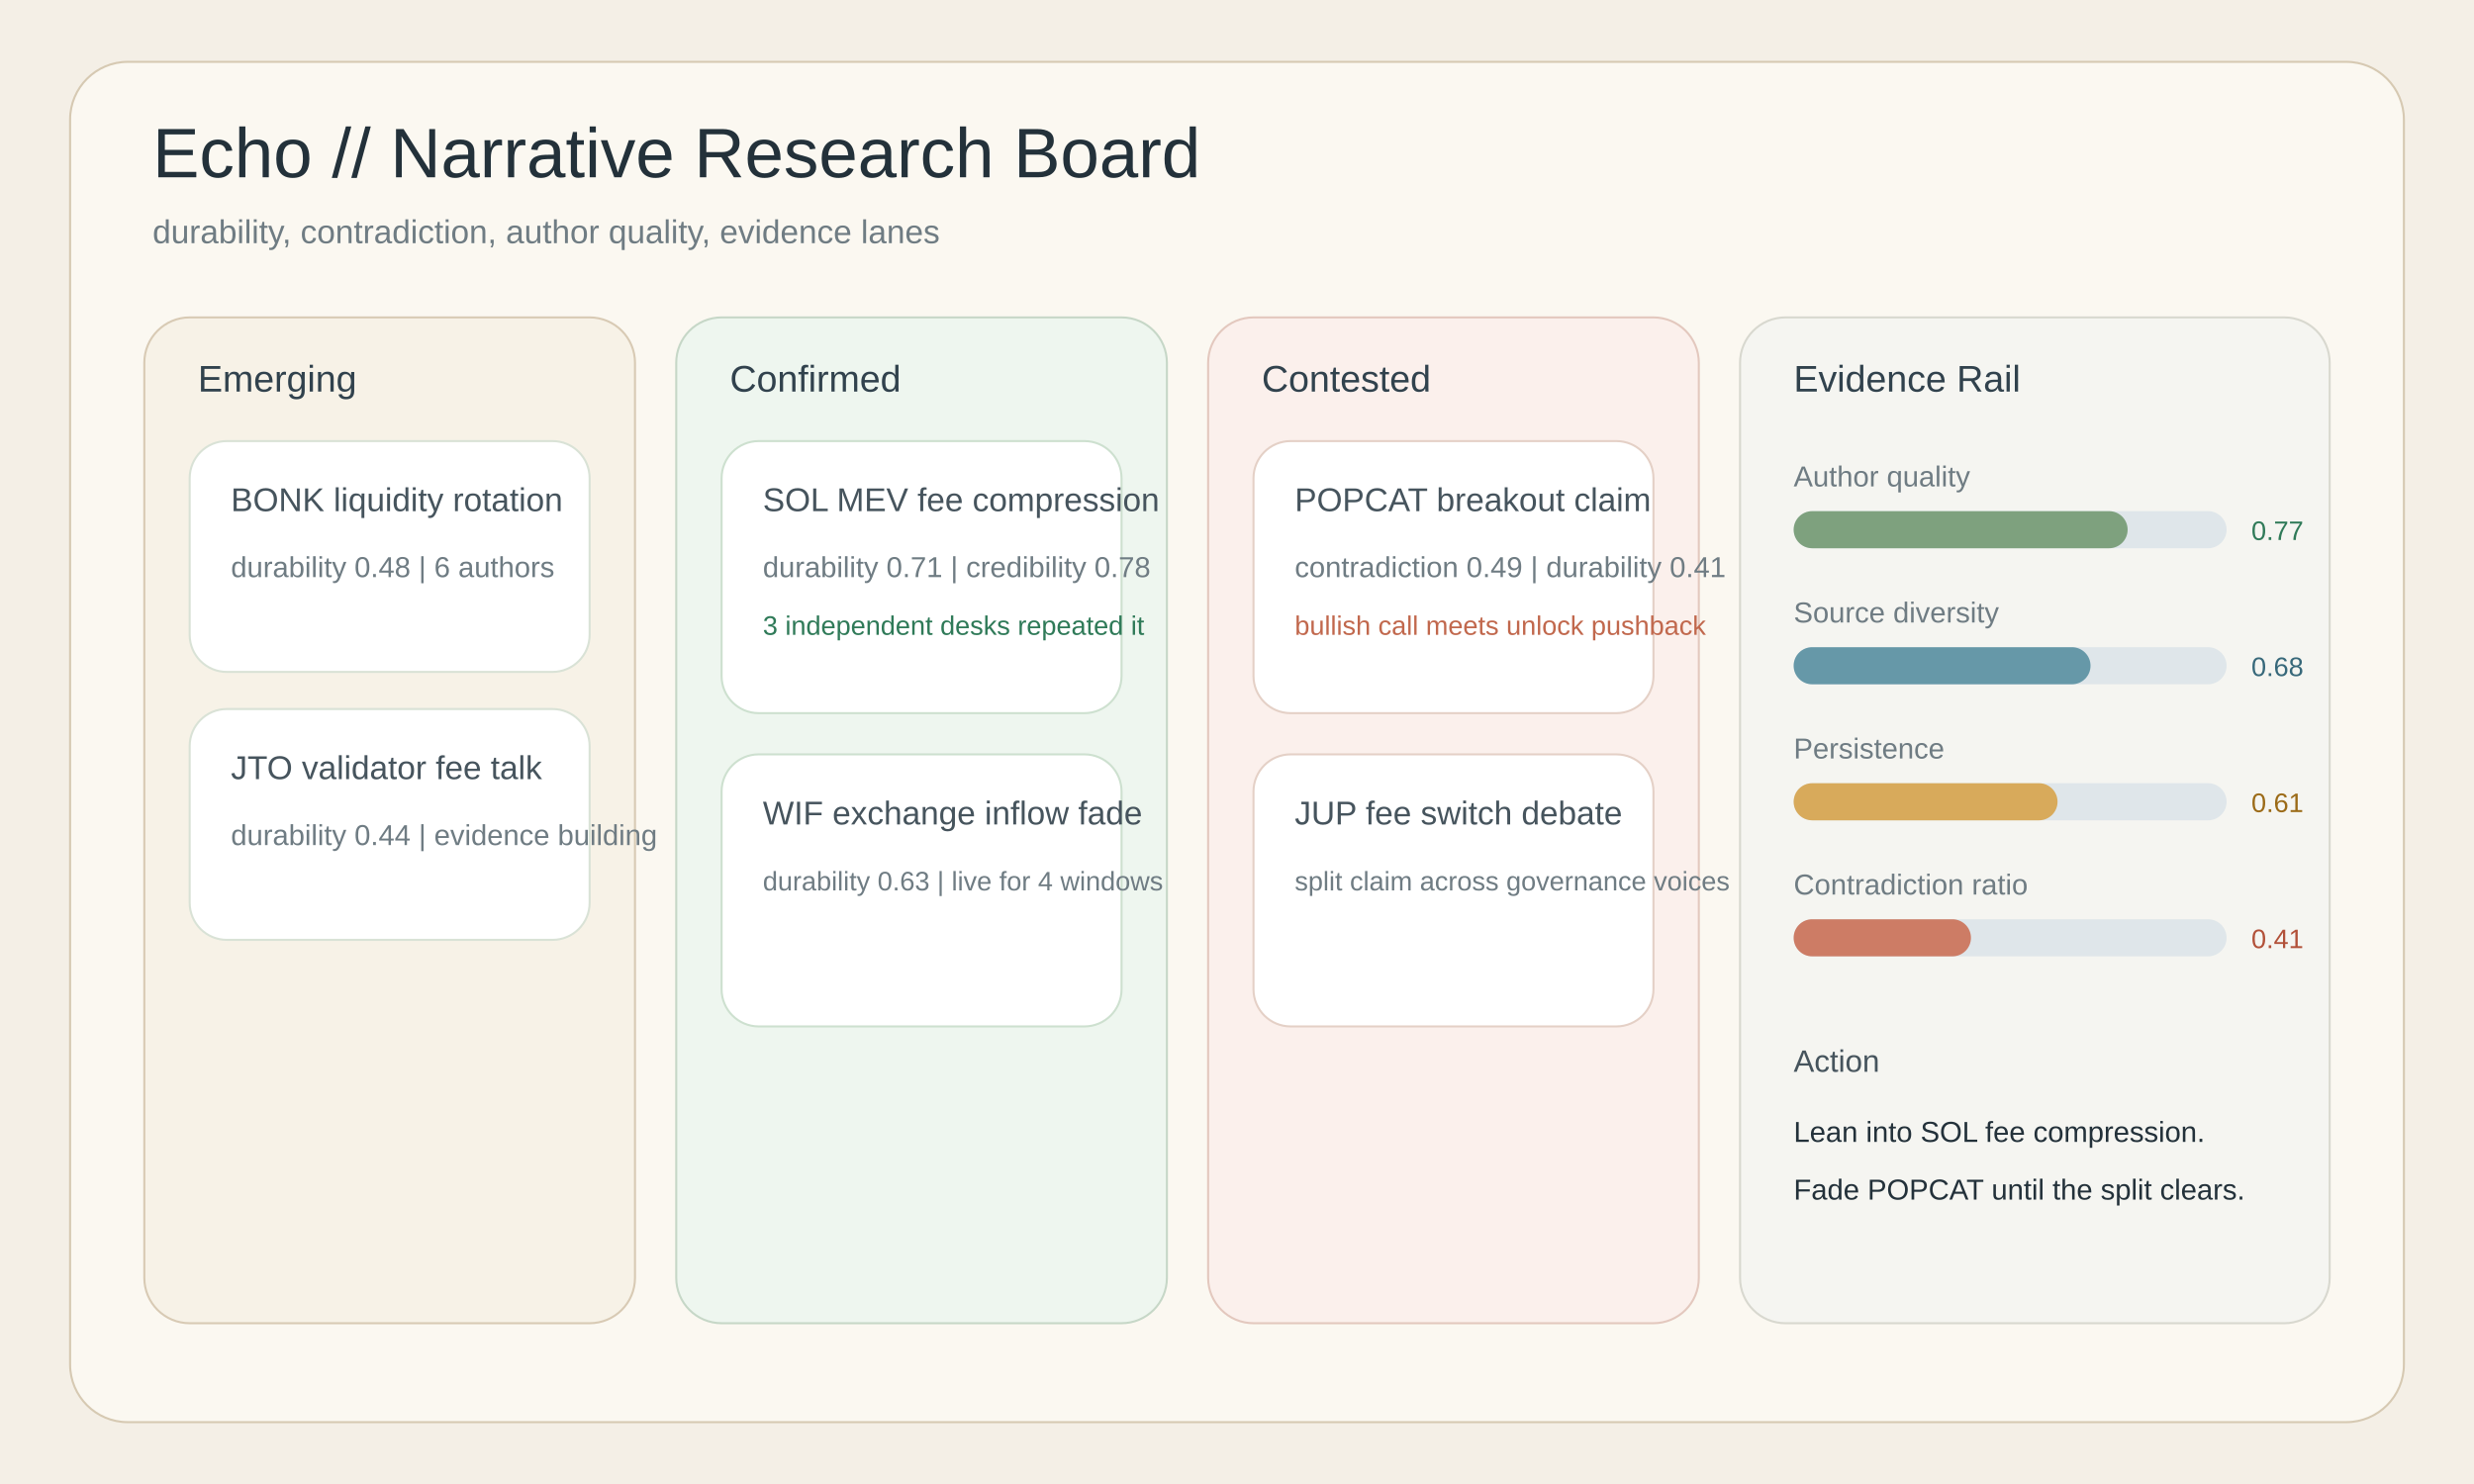
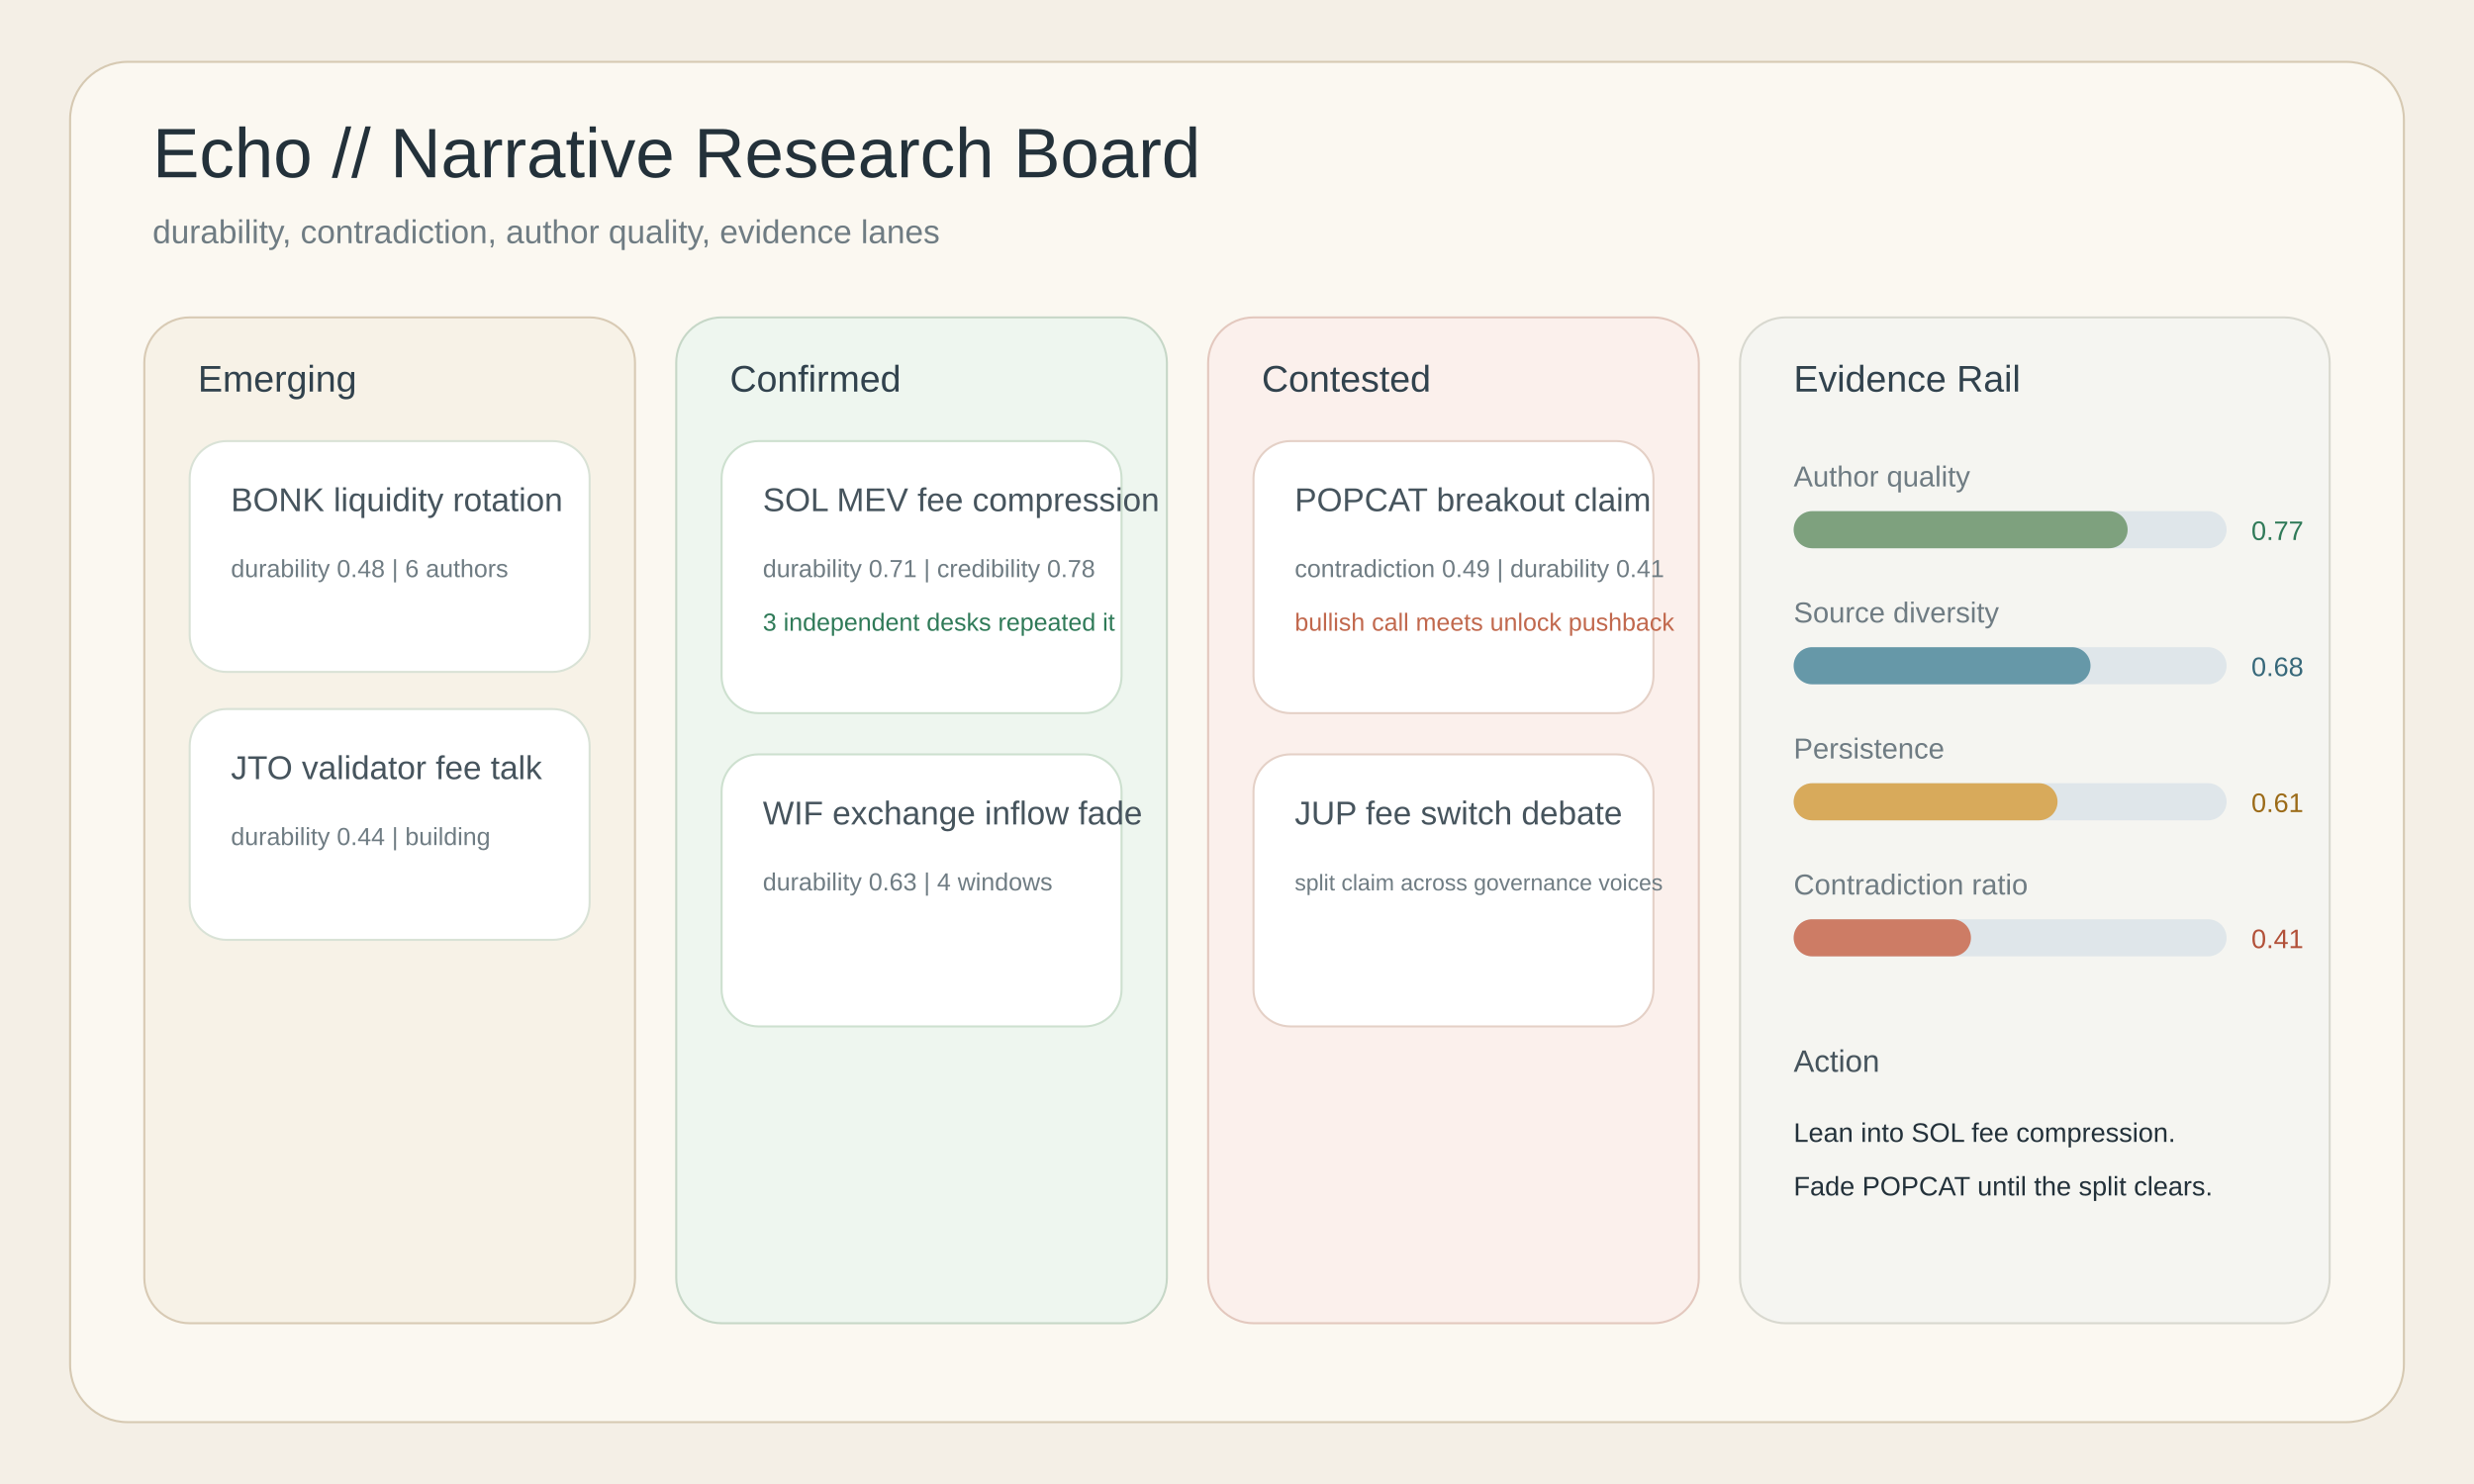
<svg xmlns="http://www.w3.org/2000/svg" viewBox="0 0 1200 720">
  <rect width="1200" height="720" fill="#f4efe6" />
  <rect x="34" y="30" width="1132" height="660" rx="28" fill="#fbf8f1" stroke="#d6c9b2" />
  <text x="74" y="86" fill="#23313a" font-size="34" font-family="Arial">Echo // Narrative Research Board</text>
  <text x="74" y="118" fill="#6f7c83" font-size="16" font-family="Arial">durability, contradiction, author quality, evidence lanes</text>
  <rect x="70" y="154" width="238" height="488" rx="22" fill="#f7f2e7" stroke="#d8cab4" />
  <text x="96" y="190" fill="#31424d" font-size="18" font-family="Arial">Emerging</text>
  <rect x="92" y="214" width="194" height="112" rx="18" fill="#ffffff" stroke="#d9e2d6" />
  <text x="112" y="248" fill="#46545d" font-size="16" font-family="Arial">BONK liquidity rotation</text>
-   <text x="112" y="280" fill="#6f7c83" font-size="14" font-family="Arial">durability 0.48 | 6 authors</text>
+   <text x="112" y="280" fill="#6f7c83" font-size="12" font-family="Arial">durability 0.48 | 6 authors</text>
  <rect x="92" y="344" width="194" height="112" rx="18" fill="#ffffff" stroke="#d9e2d6" />
  <text x="112" y="378" fill="#46545d" font-size="16" font-family="Arial">JTO validator fee talk</text>
-   <text x="112" y="410" fill="#6f7c83" font-size="14" font-family="Arial">durability 0.44 | evidence building</text>
+   <text x="112" y="410" fill="#6f7c83" font-size="12" font-family="Arial">durability 0.44 | building</text>
  <rect x="328" y="154" width="238" height="488" rx="22" fill="#eef6ef" stroke="#c6d7c7" />
  <text x="354" y="190" fill="#31424d" font-size="18" font-family="Arial">Confirmed</text>
  <rect x="350" y="214" width="194" height="132" rx="18" fill="#ffffff" stroke="#cde0cf" />
  <text x="370" y="248" fill="#46545d" font-size="16" font-family="Arial">SOL MEV fee compression</text>
-   <text x="370" y="280" fill="#6f7c83" font-size="14" font-family="Arial">durability 0.71 | credibility 0.78</text>
-   <text x="370" y="308" fill="#2f7a58" font-size="13" font-family="Arial">3 independent desks repeated it</text>
+   <text x="370" y="280" fill="#6f7c83" font-size="12" font-family="Arial">durability 0.71 | credibility 0.78</text>
+   <text x="370" y="306" fill="#2f7a58" font-size="12" font-family="Arial">3 independent desks repeated it</text>
  <rect x="350" y="366" width="194" height="132" rx="18" fill="#ffffff" stroke="#cde0cf" />
  <text x="370" y="400" fill="#46545d" font-size="16" font-family="Arial">WIF exchange inflow fade</text>
-   <text x="370" y="432" fill="#6f7c83" font-size="13" font-family="Arial">durability 0.63 | live for 4 windows</text>
+   <text x="370" y="432" fill="#6f7c83" font-size="12" font-family="Arial">durability 0.63 | 4 windows</text>
  <rect x="586" y="154" width="238" height="488" rx="22" fill="#fbf0ec" stroke="#e3c8be" />
  <text x="612" y="190" fill="#31424d" font-size="18" font-family="Arial">Contested</text>
  <rect x="608" y="214" width="194" height="132" rx="18" fill="#ffffff" stroke="#e4d0c6" />
  <text x="628" y="248" fill="#46545d" font-size="16" font-family="Arial">POPCAT breakout claim</text>
-   <text x="628" y="280" fill="#6f7c83" font-size="14" font-family="Arial">contradiction 0.49 | durability 0.41</text>
-   <text x="628" y="308" fill="#c1684d" font-size="13" font-family="Arial">bullish call meets unlock pushback</text>
+   <text x="628" y="280" fill="#6f7c83" font-size="12" font-family="Arial">contradiction 0.49 | durability 0.41</text>
+   <text x="628" y="306" fill="#c1684d" font-size="12" font-family="Arial">bullish call meets unlock pushback</text>
  <rect x="608" y="366" width="194" height="132" rx="18" fill="#ffffff" stroke="#e4d0c6" />
  <text x="628" y="400" fill="#46545d" font-size="16" font-family="Arial">JUP fee switch debate</text>
-   <text x="628" y="432" fill="#6f7c83" font-size="13" font-family="Arial">split claim across governance voices</text>
+   <text x="628" y="432" fill="#6f7c83" font-size="11" font-family="Arial">split claim across governance voices</text>
  <rect x="844" y="154" width="286" height="488" rx="22" fill="#f5f5f1" stroke="#d8d8cf" />
  <text x="870" y="190" fill="#31424d" font-size="18" font-family="Arial">Evidence Rail</text>
  <text x="870" y="236" fill="#6f7c83" font-size="14" font-family="Arial">Author quality</text>
  <rect x="870" y="248" width="210" height="18" rx="9" fill="#dfe6ea" />
  <rect x="870" y="248" width="162" height="18" rx="9" fill="#7ea17e" />
  <text x="1092" y="262" fill="#2f7a58" font-size="13" font-family="Arial">0.77</text>
  <text x="870" y="302" fill="#6f7c83" font-size="14" font-family="Arial">Source diversity</text>
  <rect x="870" y="314" width="210" height="18" rx="9" fill="#dfe6ea" />
  <rect x="870" y="314" width="144" height="18" rx="9" fill="#6698a8" />
  <text x="1092" y="328" fill="#37687a" font-size="13" font-family="Arial">0.68</text>
  <text x="870" y="368" fill="#6f7c83" font-size="14" font-family="Arial">Persistence</text>
  <rect x="870" y="380" width="210" height="18" rx="9" fill="#dfe6ea" />
  <rect x="870" y="380" width="128" height="18" rx="9" fill="#d8aa5b" />
  <text x="1092" y="394" fill="#9b6a17" font-size="13" font-family="Arial">0.61</text>
  <text x="870" y="434" fill="#6f7c83" font-size="14" font-family="Arial">Contradiction ratio</text>
  <rect x="870" y="446" width="210" height="18" rx="9" fill="#dfe6ea" />
  <rect x="870" y="446" width="86" height="18" rx="9" fill="#cd7c65" />
  <text x="1092" y="460" fill="#b25139" font-size="13" font-family="Arial">0.41</text>
  <text x="870" y="520" fill="#46545d" font-size="15" font-family="Arial">Action</text>
-   <text x="870" y="554" fill="#23313a" font-size="14" font-family="Arial">Lean into SOL fee compression.</text>
-   <text x="870" y="582" fill="#23313a" font-size="14" font-family="Arial">Fade POPCAT until the split clears.</text>
+   <text x="870" y="554" fill="#23313a" font-size="13" font-family="Arial">Lean into SOL fee compression.</text>
+   <text x="870" y="580" fill="#23313a" font-size="13" font-family="Arial">Fade POPCAT until the split clears.</text>
</svg>
